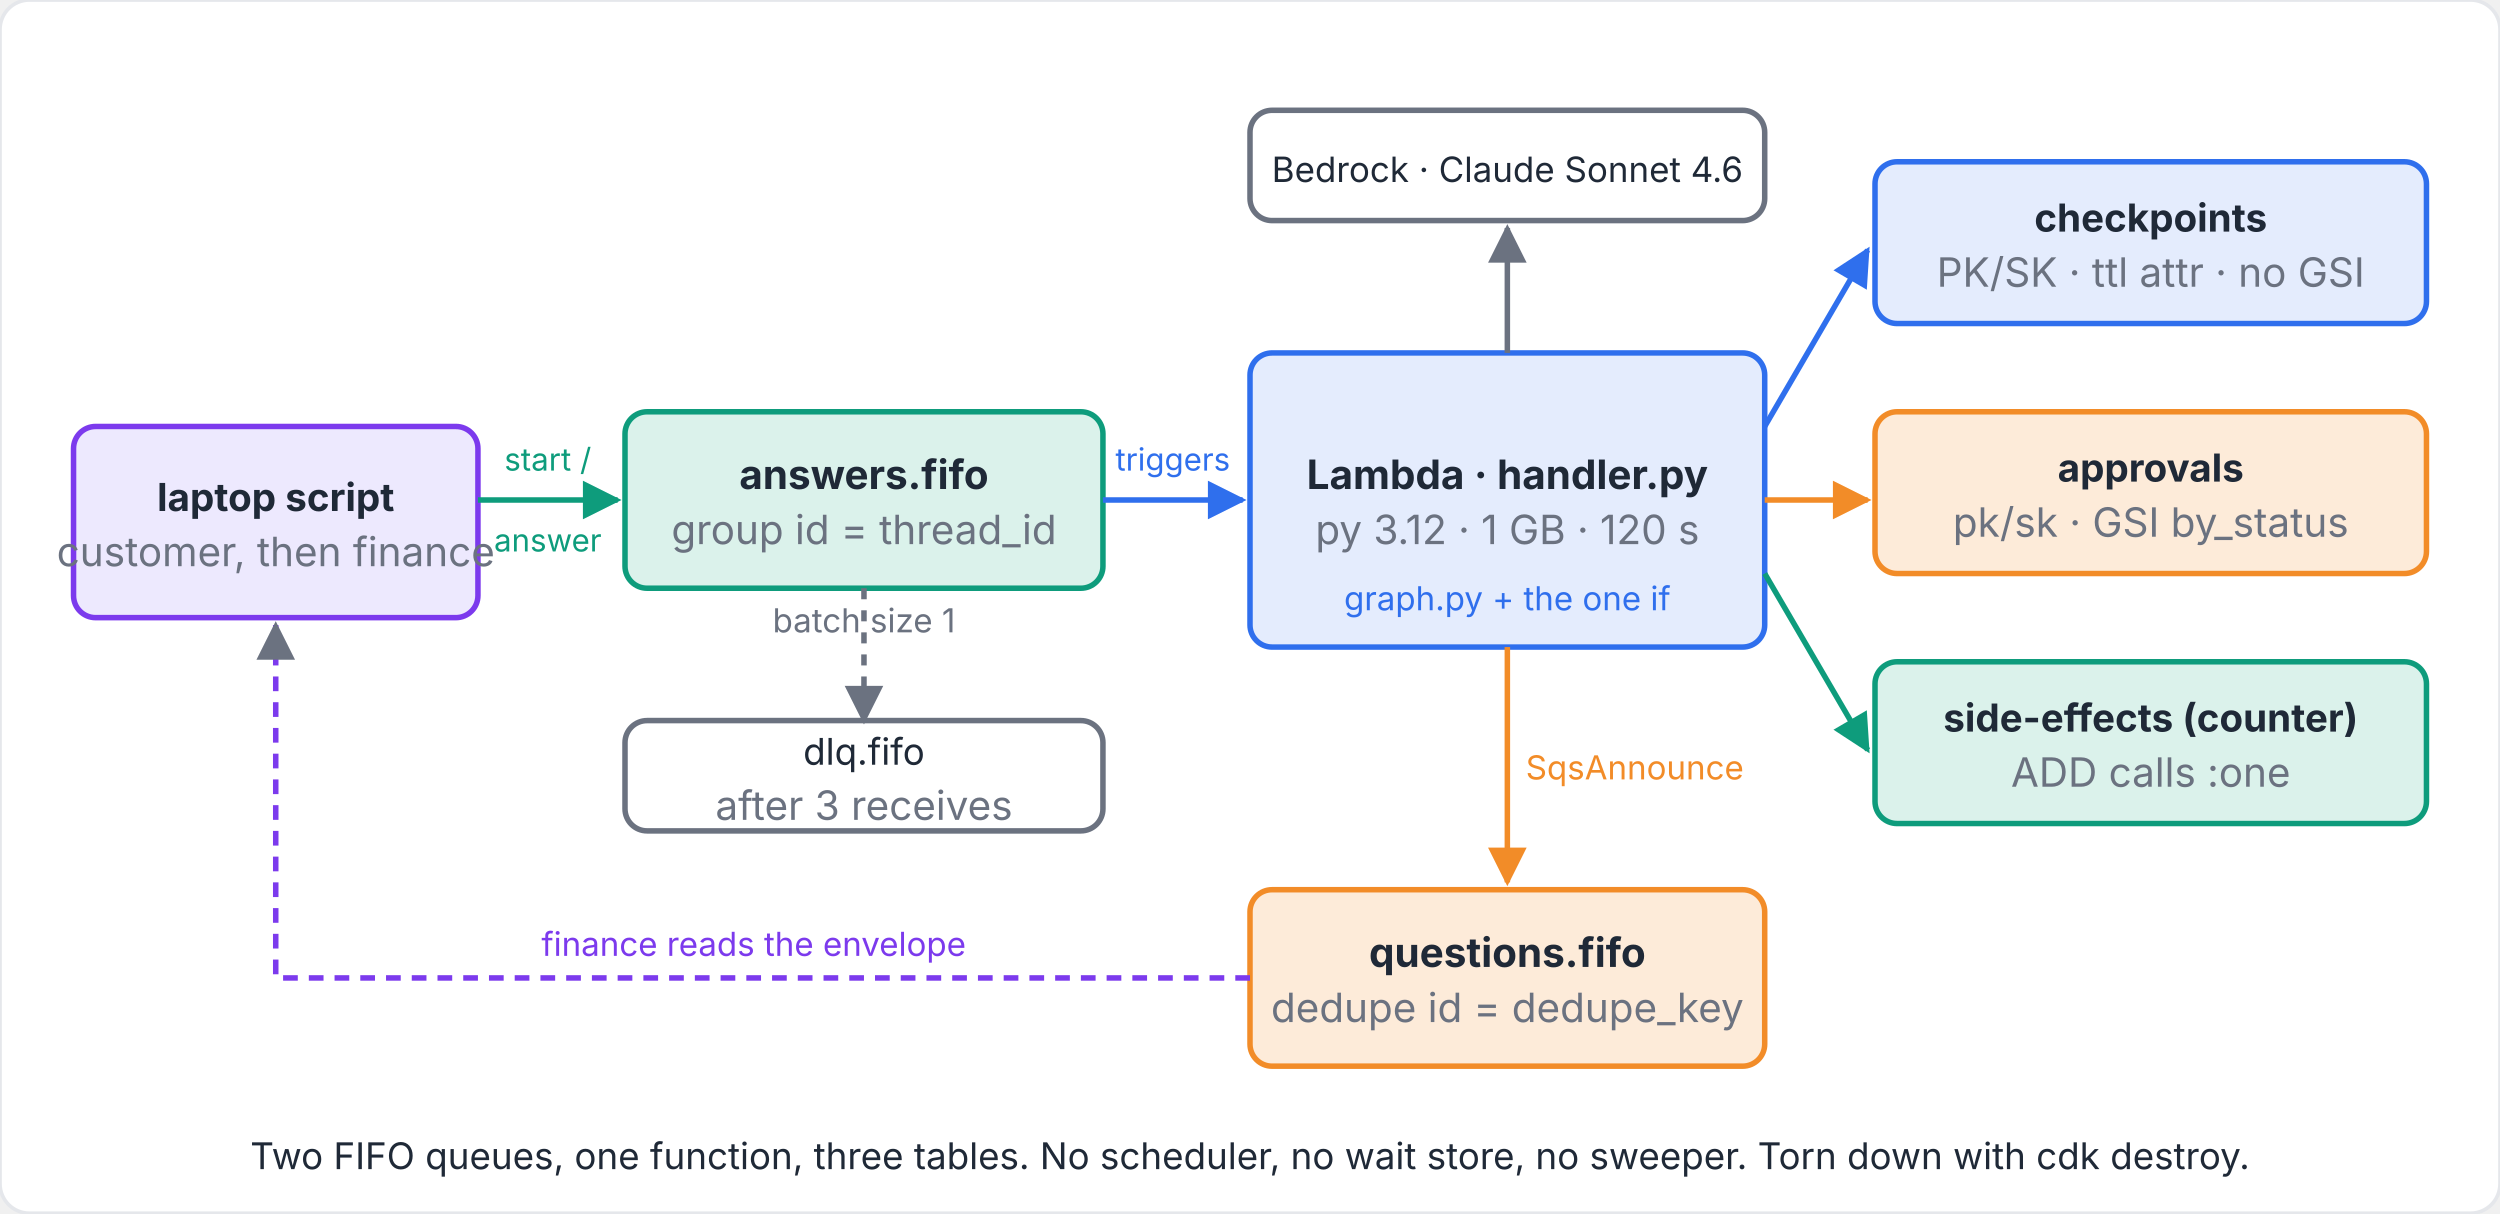
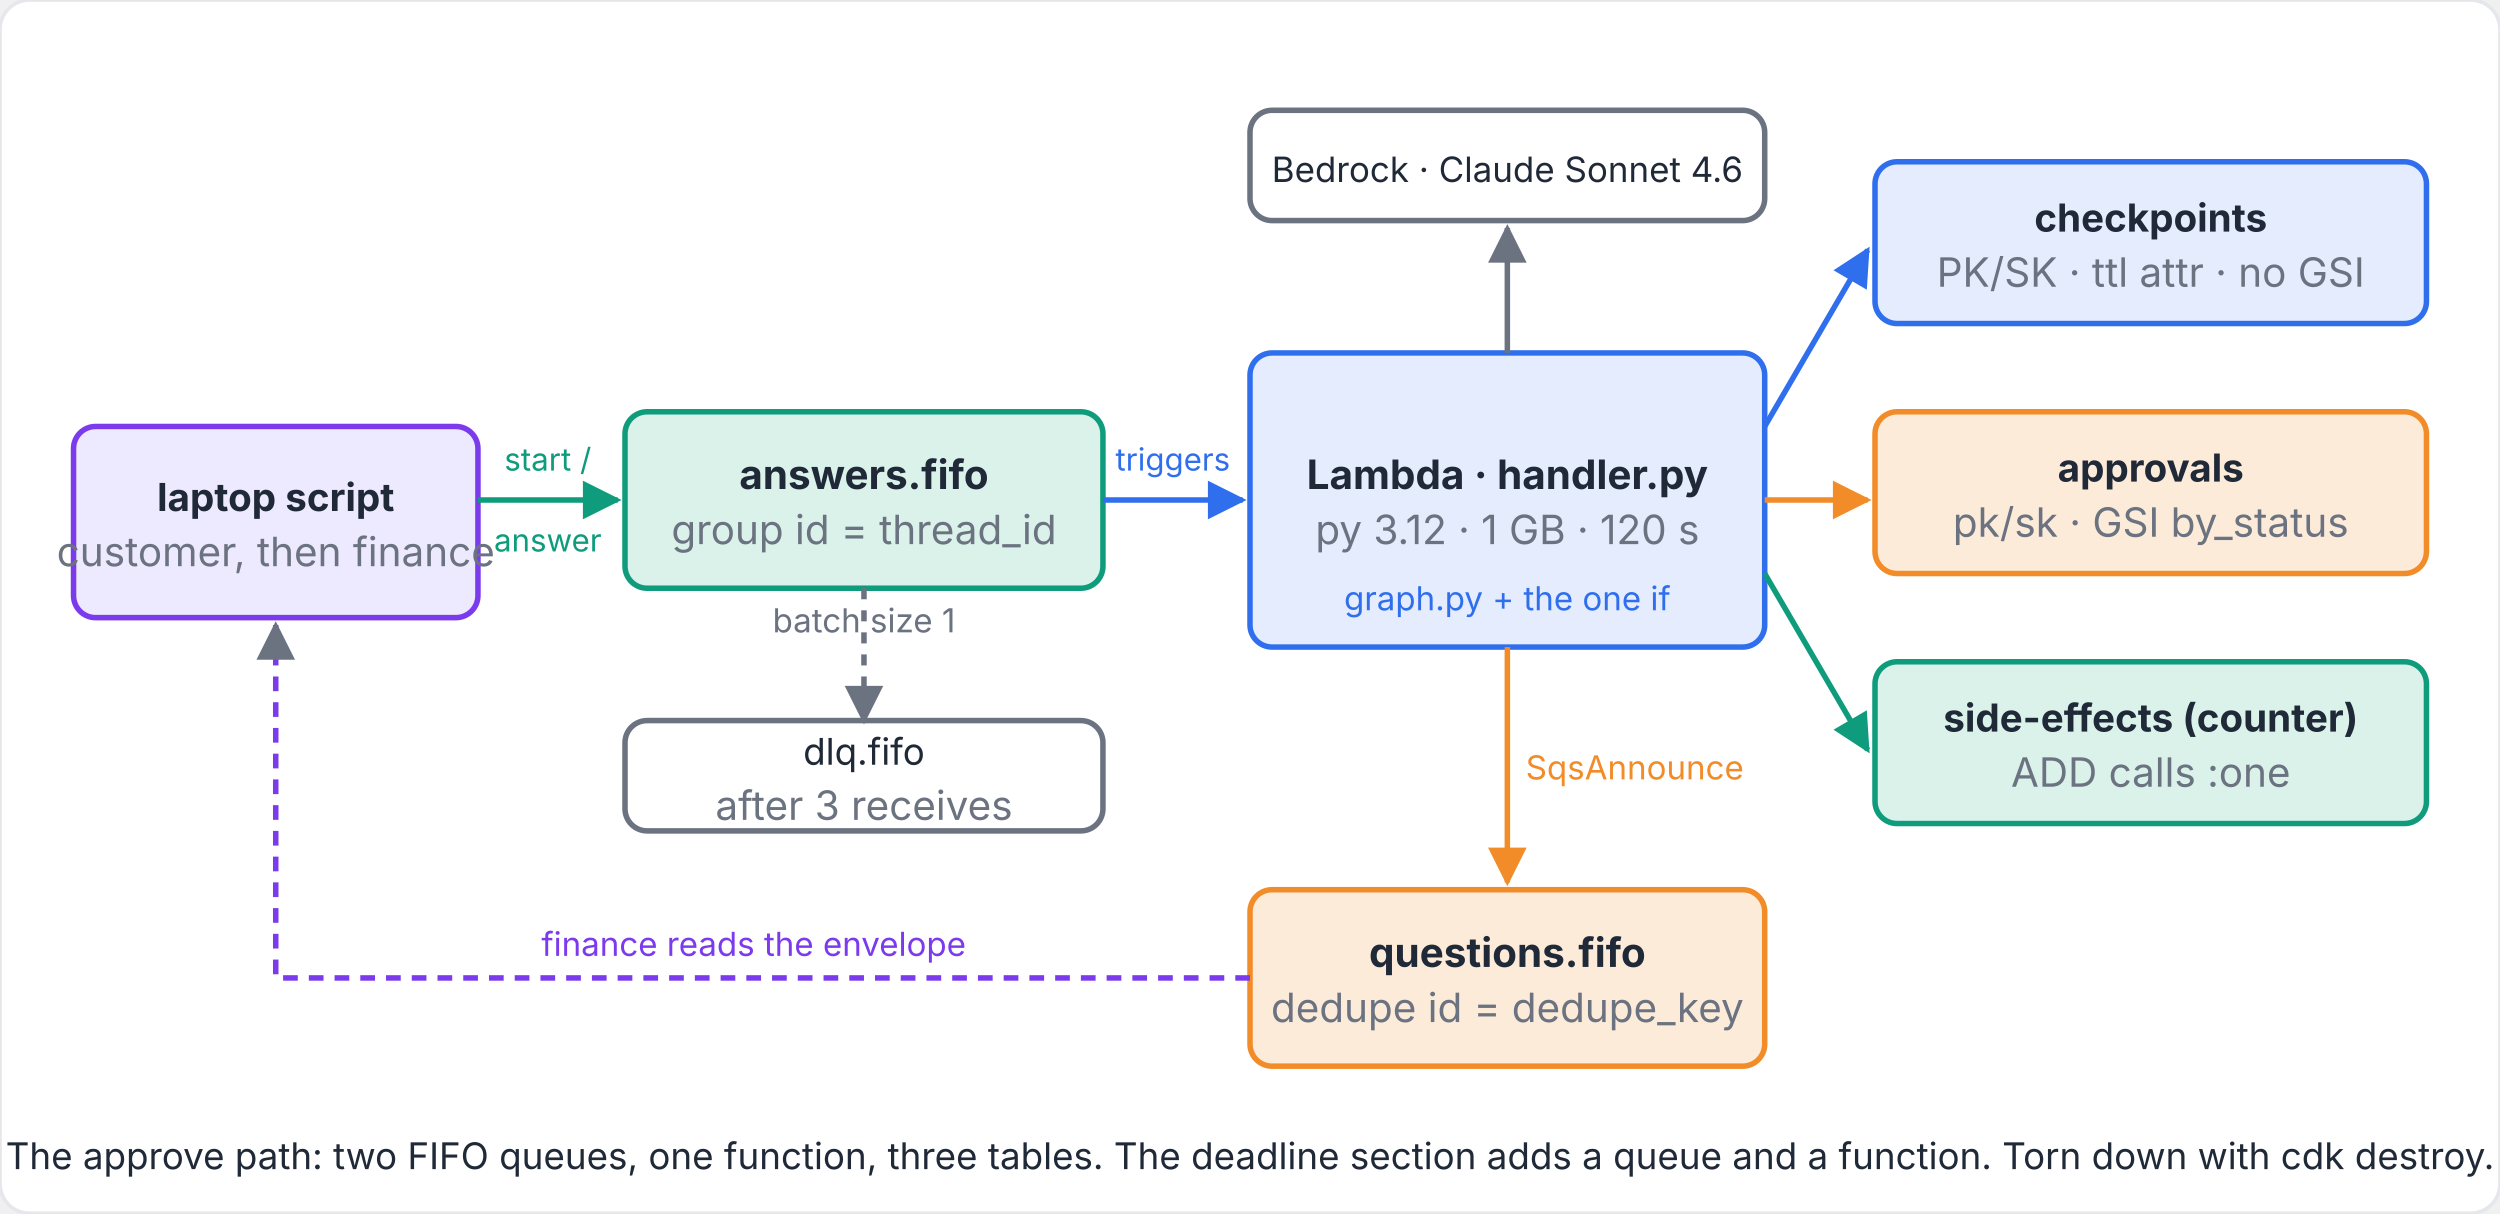
<svg xmlns="http://www.w3.org/2000/svg" viewBox="0 0 680 330" width="680" height="330" role="img" aria-label="The deployed topology: a laptop script puts starts and answers on the answers FIFO queue, which triggers one Lambda running handler.py and graph.py against Bedrock. The function writes the checkpoints table, the approvals table with its by_status index, and the side-effect counter, and publishes the envelope to the questions FIFO queue that finance reads. Failed messages go to a dead-letter queue after three receives." font-family="Inter, 'Helvetica Neue', Helvetica, Arial, sans-serif" font-size="12">
  <defs>
    <marker id="a" viewBox="0 0 10 10" refX="9" refY="5" markerWidth="7" markerHeight="7" orient="auto-start-reverse">
      <path d="M0 0L10 5L0 10z" fill="#6B7280" />
    </marker>
    <marker id="ao" viewBox="0 0 10 10" refX="9" refY="5" markerWidth="7" markerHeight="7" orient="auto-start-reverse">
      <path d="M0 0L10 5L0 10z" fill="#F28C28" />
    </marker>
    <marker id="ag" viewBox="0 0 10 10" refX="9" refY="5" markerWidth="7" markerHeight="7" orient="auto-start-reverse">
      <path d="M0 0L10 5L0 10z" fill="#0E9C7C" />
    </marker>
    <marker id="ab" viewBox="0 0 10 10" refX="9" refY="5" markerWidth="7" markerHeight="7" orient="auto-start-reverse">
      <path d="M0 0L10 5L0 10z" fill="#2F6FED" />
    </marker>
  </defs>
  <rect width="680" height="330" rx="8" fill="#FFFFFF" stroke="#E5E7EB" />
  <rect x="20" y="116" width="110" height="52" rx="6" fill="#EDE9FE" stroke="#7C3AED" stroke-width="1.5" />
  <text x="75.0" y="139.0" text-anchor="middle" font-size="10.5" font-weight="bold" fill="#1F2937">laptop script</text>
  <text x="75.0" y="154.0" text-anchor="middle" font-size="11" font-weight="normal" fill="#6B7280">customer, then finance</text>
  <polyline points="130,136 168,136" fill="none" stroke="#0E9C7C" stroke-width="1.5" marker-end="url(#ag)" />
  <text x="149" y="128" text-anchor="middle" font-size="8.5" font-weight="normal" fill="#0E9C7C">start /</text>
  <text x="149" y="150" text-anchor="middle" font-size="8.5" font-weight="normal" fill="#0E9C7C">answer</text>
  <rect x="170" y="112" width="130" height="48" rx="6" fill="#DBF2EB" stroke="#0E9C7C" stroke-width="1.5" />
  <text x="235.0" y="133.0" text-anchor="middle" font-size="11" font-weight="bold" fill="#1F2937">answers.fifo</text>
  <text x="235.0" y="148.0" text-anchor="middle" font-size="11" font-weight="normal" fill="#6B7280">group id = thread_id</text>
  <text x="235" y="172" text-anchor="middle" font-size="9" font-weight="normal" fill="#6B7280">batch size 1</text>
  <rect x="170" y="196" width="130" height="30" rx="6" fill="#FFFFFF" stroke="#6B7280" stroke-width="1.5" />
  <text x="235.0" y="208.0" text-anchor="middle" font-size="10" font-weight="normal" fill="#1F2937">dlq.fifo</text>
  <text x="235.0" y="223.0" text-anchor="middle" font-size="11" font-weight="normal" fill="#6B7280">after 3 receives</text>
  <polyline points="235,160 235,196" fill="none" stroke="#6B7280" stroke-width="1.5" stroke-dasharray="3 3" marker-end="url(#a)" />
  <polyline points="300,136 338,136" fill="none" stroke="#2F6FED" stroke-width="1.5" marker-end="url(#ab)" />
  <text x="319" y="128" text-anchor="middle" font-size="8.5" font-weight="normal" fill="#2F6FED">triggers</text>
  <rect x="340" y="96" width="140" height="80" rx="6" fill="#E4ECFD" stroke="#2F6FED" stroke-width="1.5" />
  <text x="410.0" y="133.0" text-anchor="middle" font-size="11" font-weight="bold" fill="#1F2937">Lambda · handler.py</text>
  <text x="410.0" y="148.0" text-anchor="middle" font-size="11" font-weight="normal" fill="#6B7280">py 3.12 · 1 GB · 120 s</text>
  <text x="410" y="166" text-anchor="middle" font-size="9" font-weight="normal" fill="#2F6FED">graph.py + the one if</text>
  <rect x="340" y="30" width="140" height="30" rx="6" fill="#FFFFFF" stroke="#6B7280" stroke-width="1.5" />
  <text x="410.0" y="49.5" text-anchor="middle" font-size="9.5" font-weight="normal" fill="#1F2937">Bedrock · Claude Sonnet 4.6</text>
  <polyline points="410,96 410,62" fill="none" stroke="#6B7280" stroke-width="1.5" marker-end="url(#a)" />
  <polyline points="480,116 508,68" fill="none" stroke="#2F6FED" stroke-width="1.5" marker-end="url(#ab)" />
  <rect x="510" y="44" width="150" height="44" rx="6" fill="#E4ECFD" stroke="#2F6FED" stroke-width="1.5" />
  <text x="585.0" y="63.0" text-anchor="middle" font-size="10.5" font-weight="bold" fill="#1F2937">checkpoints</text>
  <text x="585.0" y="78.0" text-anchor="middle" font-size="11" font-weight="normal" fill="#6B7280">PK/SK · ttl attr · no GSI</text>
  <polyline points="480,136 508,136" fill="none" stroke="#F28C28" stroke-width="1.5" marker-end="url(#ao)" />
  <rect x="510" y="112" width="150" height="44" rx="6" fill="#FDEBD9" stroke="#F28C28" stroke-width="1.5" />
  <text x="585.0" y="131.0" text-anchor="middle" font-size="10.5" font-weight="bold" fill="#1F2937">approvals</text>
  <text x="585.0" y="146.0" text-anchor="middle" font-size="11" font-weight="normal" fill="#6B7280">pk/sk · GSI by_status</text>
  <polyline points="480,156 508,204" fill="none" stroke="#0E9C7C" stroke-width="1.5" marker-end="url(#ag)" />
  <rect x="510" y="180" width="150" height="44" rx="6" fill="#DBF2EB" stroke="#0E9C7C" stroke-width="1.5" />
  <text x="585.0" y="199.0" text-anchor="middle" font-size="10.5" font-weight="bold" fill="#1F2937">side-effects (counter)</text>
  <text x="585.0" y="214.0" text-anchor="middle" font-size="11" font-weight="normal" fill="#6B7280">ADD calls :one</text>
  <polyline points="410,176 410,240" fill="none" stroke="#F28C28" stroke-width="1.5" marker-end="url(#ao)" />
  <text x="415" y="212" text-anchor="start" font-size="9" font-weight="normal" fill="#F28C28">SqsAnnounce</text>
  <rect x="340" y="242" width="140" height="48" rx="6" fill="#FDEBD9" stroke="#F28C28" stroke-width="1.5" />
  <text x="410.0" y="263.0" text-anchor="middle" font-size="11" font-weight="bold" fill="#1F2937">questions.fifo</text>
  <text x="410.0" y="278.0" text-anchor="middle" font-size="11" font-weight="normal" fill="#6B7280">dedupe id = dedupe_key</text>
  <polyline points="340,266 75,266 75,170" fill="none" stroke="#7C3AED" stroke-width="1.5" stroke-dasharray="4 3" marker-end="url(#a)" />
  <text x="205" y="260" text-anchor="middle" font-size="9" font-weight="normal" fill="#7C3AED">finance reads the envelope</text>
-   <text x="340" y="318" text-anchor="middle" font-size="10" font-weight="normal" fill="#1F2937">Two FIFO queues, one function, three tables. No scheduler, no wait store, no sweeper. Torn down with cdk destroy.</text>
+   <text x="340" y="318" text-anchor="middle" font-size="10" font-weight="normal" fill="#1F2937">The approve path: two FIFO queues, one function, three tables. The deadline section adds a queue and a function. Torn down with cdk destroy.</text>
</svg>
